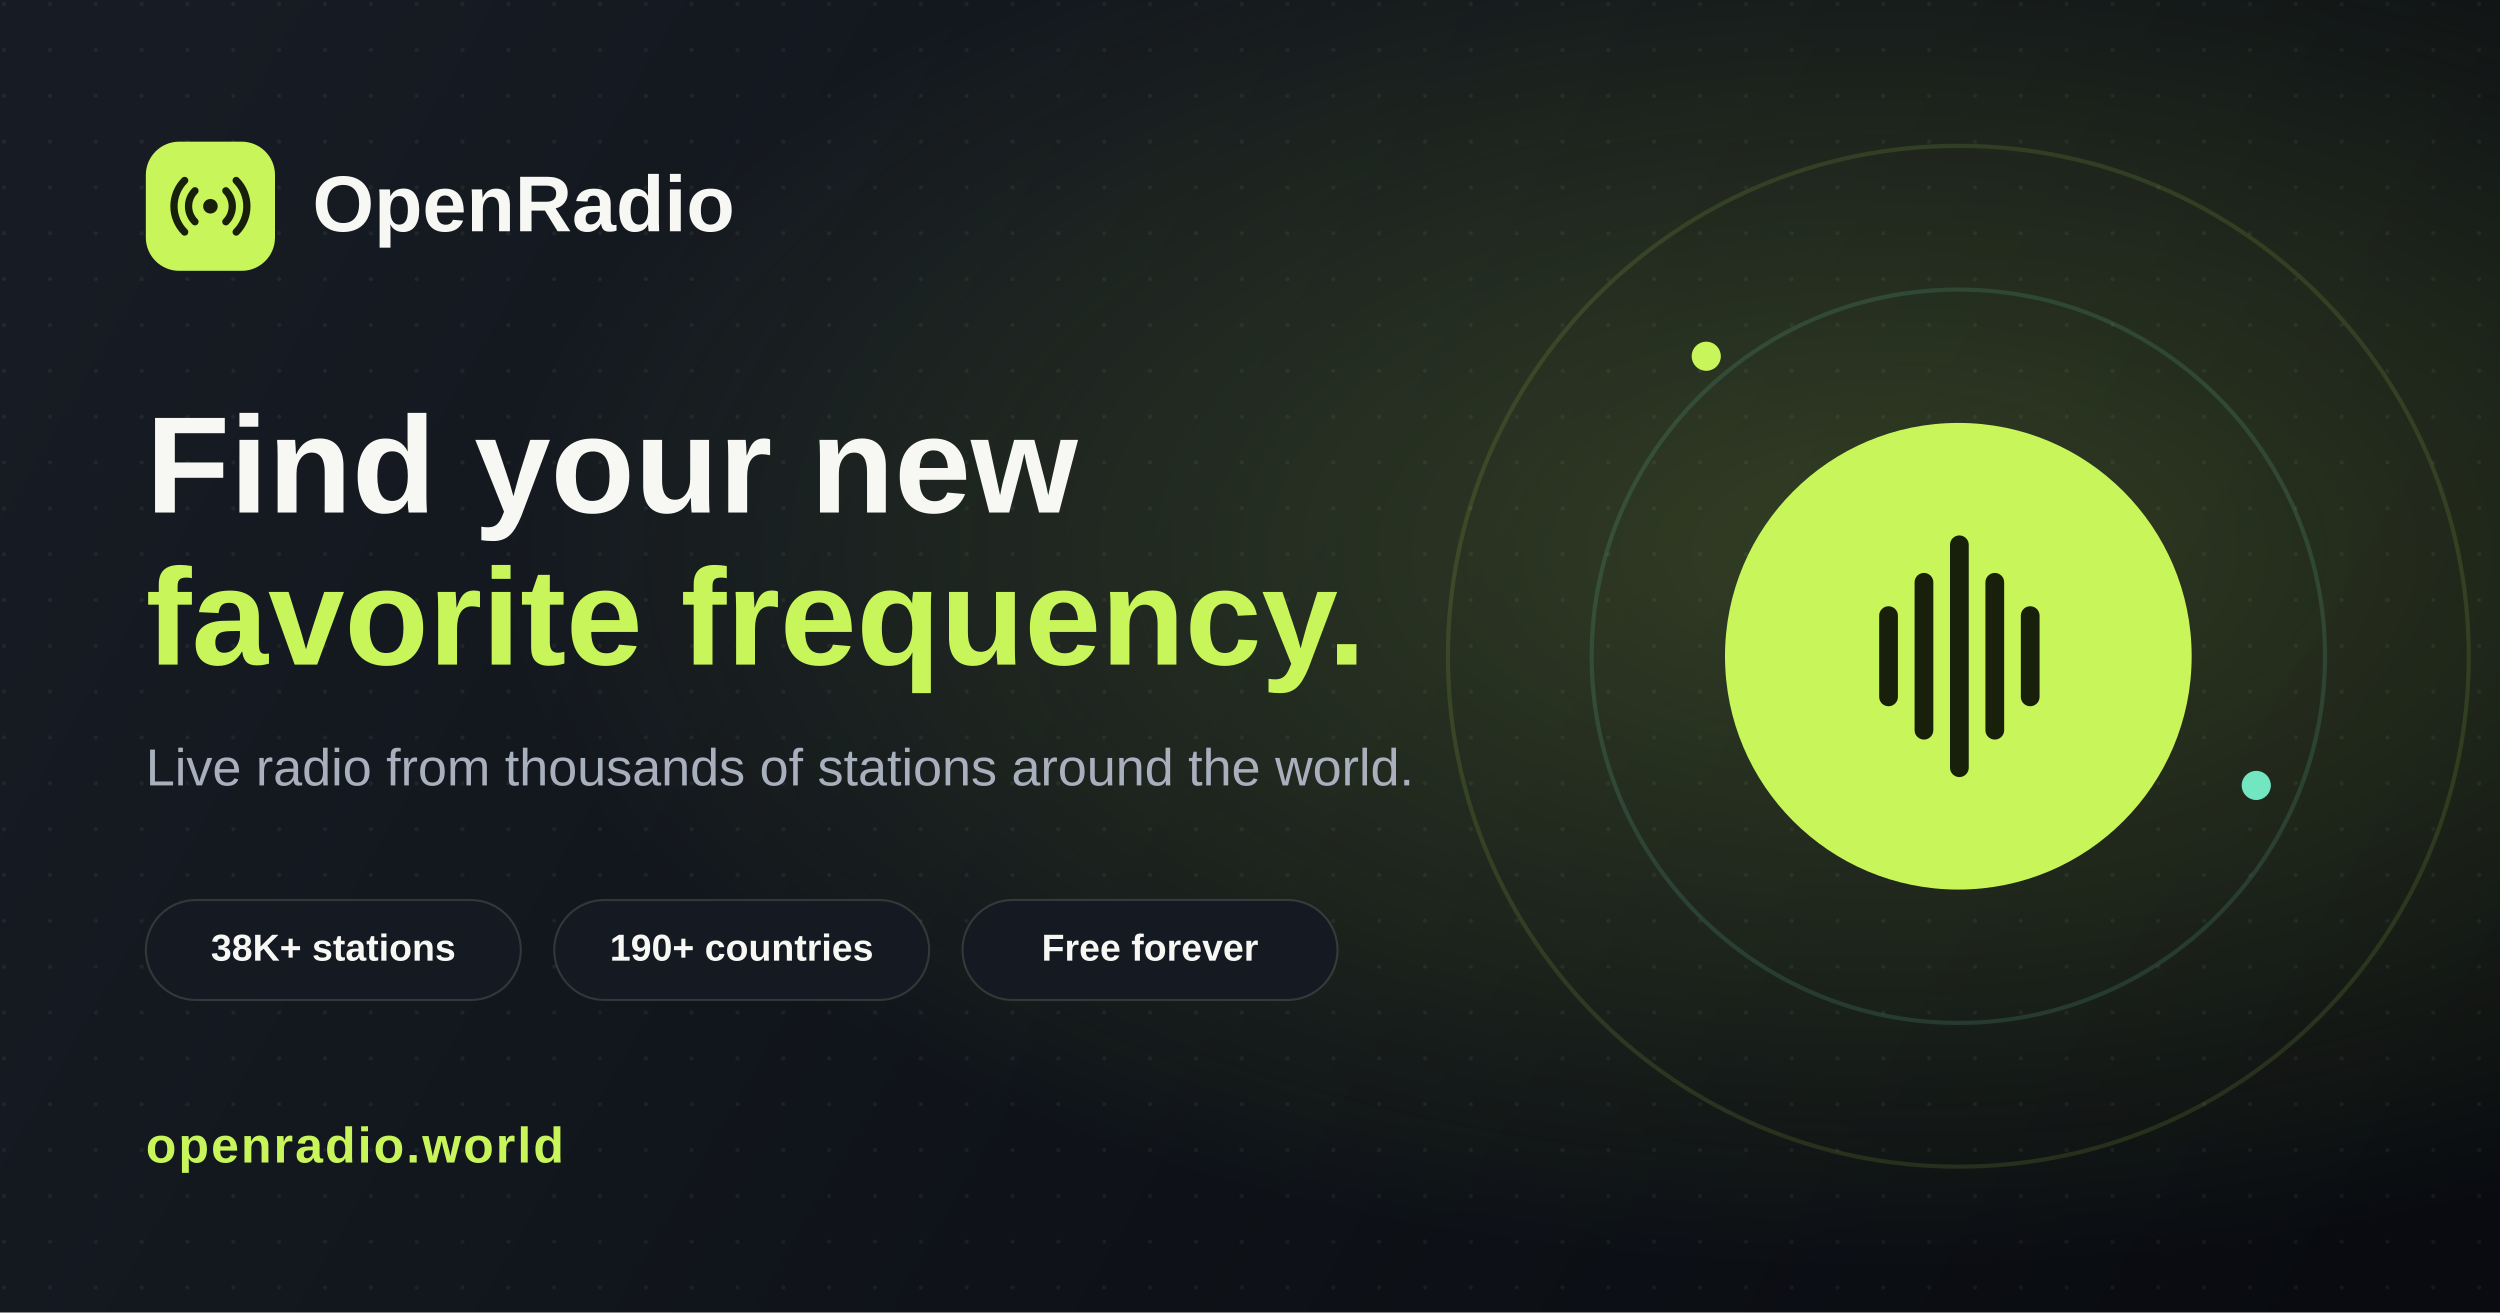
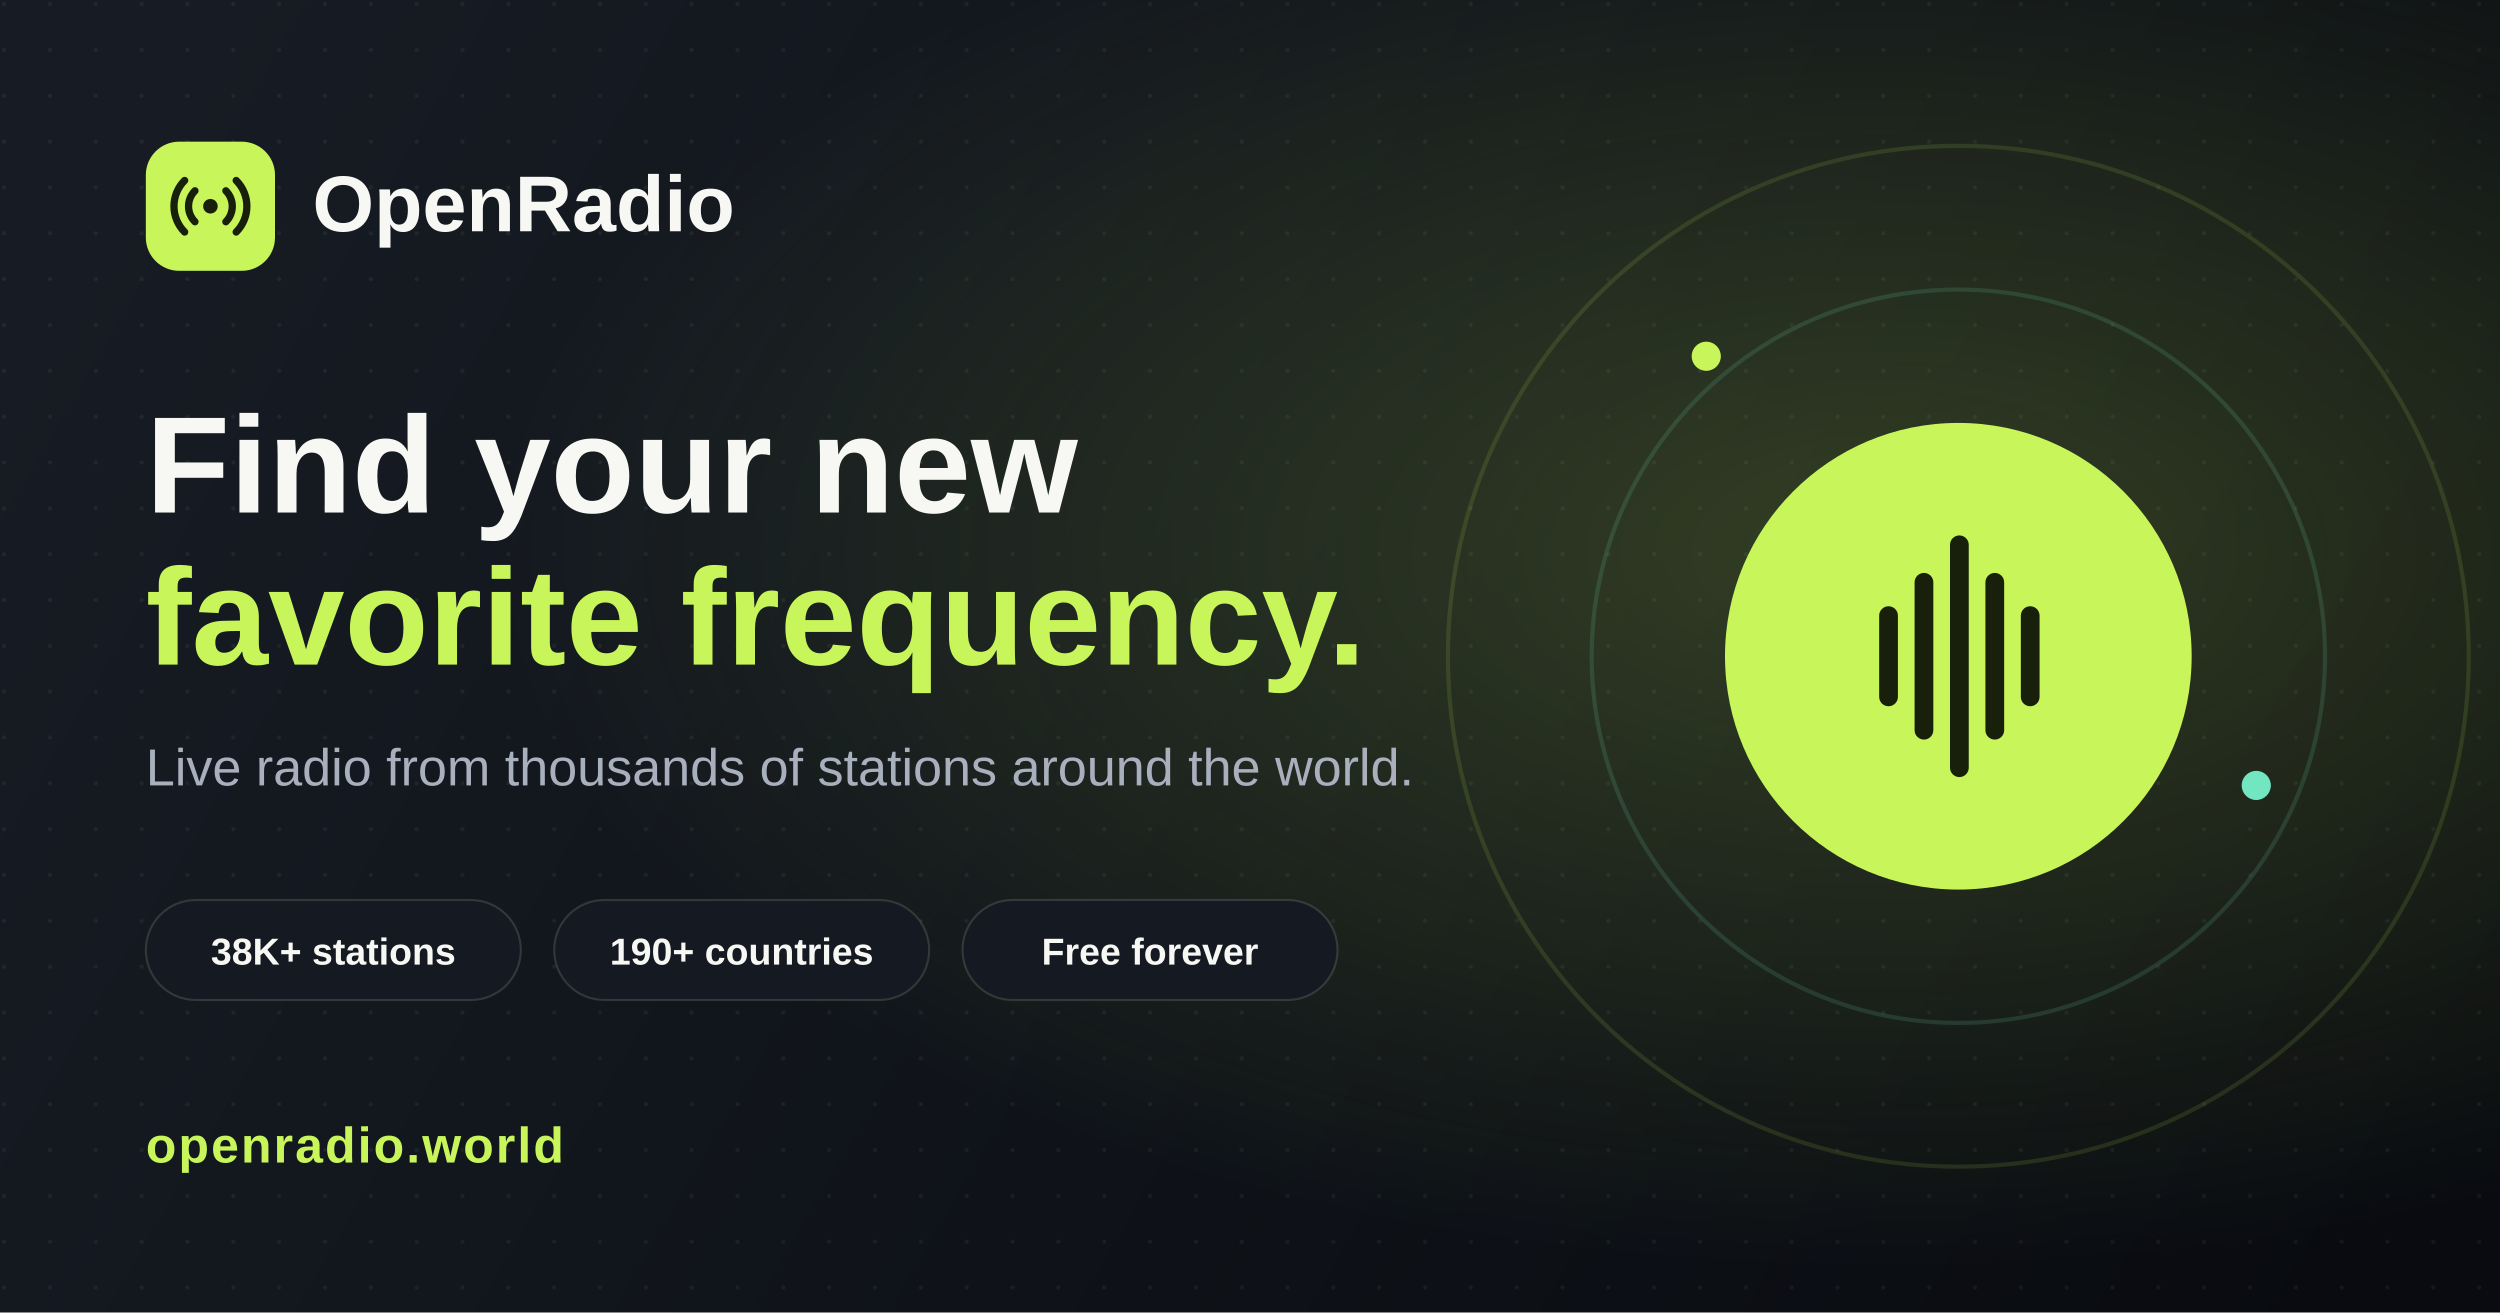
<svg xmlns="http://www.w3.org/2000/svg" viewBox="0 0 1200 630">
  <defs>
    <linearGradient id="bg" x1="90" y1="20" x2="1130" y2="630" gradientUnits="userSpaceOnUse">
      <stop stop-color="#171c24" />
      <stop offset=".52" stop-color="#0f1319" />
      <stop offset="1" stop-color="#090b10" />
    </linearGradient>
    <linearGradient id="signal" x1="836" y1="142" x2="1055" y2="455" gradientUnits="userSpaceOnUse">
      <stop stop-color="#dcff88" />
      <stop offset=".58" stop-color="#c8f65a" />
      <stop offset="1" stop-color="#72e6c1" />
    </linearGradient>
    <radialGradient id="limeGlow" cx=".75" cy=".42" r=".55">
      <stop stop-color="#c8f65a" stop-opacity=".2" />
      <stop offset="1" stop-color="#c8f65a" stop-opacity="0" />
    </radialGradient>
    <pattern id="dots" width="22" height="22" patternUnits="userSpaceOnUse">
      <circle cx="2" cy="2" r="1" fill="#edf9db" fill-opacity=".1" />
    </pattern>
  </defs>
  <rect width="1200" height="630" fill="url(#bg)" />
  <rect width="1200" height="630" fill="url(#limeGlow)" />
  <rect width="1200" height="630" fill="url(#dots)" opacity=".55" />
  <circle cx="940" cy="315" r="245" fill="none" stroke="#c8f65a" stroke-opacity=".12" stroke-width="2" />
  <circle cx="940" cy="315" r="176" fill="none" stroke="#72e6c1" stroke-opacity=".14" stroke-width="2" />
  <circle cx="940" cy="315" r="112" fill="#c8f65a" />
  <g fill="#18200c">
    <rect x="902" y="291" width="9" height="48" rx="4.5" />
    <rect x="919" y="275" width="9" height="80" rx="4.5" />
    <rect x="936" y="257" width="9" height="116" rx="4.5" />
    <rect x="953" y="275" width="9" height="80" rx="4.5" />
    <rect x="970" y="291" width="9" height="48" rx="4.5" />
  </g>
  <circle cx="819" cy="171" r="7" fill="#c8f65a" />
  <circle cx="1083" cy="377" r="7" fill="#72e6c1" />
  <rect x="70" y="68" width="62" height="62" rx="16" fill="#c8f65a" />
  <g transform="translate(80 78) scale(1.75)" fill="none" stroke="#18200c" stroke-width="2" stroke-linecap="round">
    <circle cx="12" cy="12" r="2" fill="#18200c" stroke="none" />
    <path d="M16.24 7.76a6 6 0 0 1 0 8.49" />
    <path d="M7.76 16.25a6 6 0 0 1 0-8.49" />
    <path d="M19.07 4.93a10 10 0 0 1 0 14.14" />
    <path d="M4.93 19.07a10 10 0 0 1 0-14.14" />
  </g>
  <text x="150" y="111" fill="#f7f8f3" font-family="Arial, sans-serif" font-size="38" font-weight="700">OpenRadio</text>
  <text x="70" y="246" fill="#f7f8f3" font-family="Arial, sans-serif" font-size="66" font-weight="700">Find your new</text>
  <text x="70" y="319" fill="#c8f65a" font-family="Arial, sans-serif" font-size="66" font-weight="700">favorite frequency.</text>
  <text x="70" y="377" fill="#a9b0bd" font-family="Arial, sans-serif" font-size="25">Live radio from thousands of stations around the world.</text>
  <g font-family="Arial, sans-serif" font-size="18" font-weight="700">
    <rect x="70" y="432" width="180" height="48" rx="24" fill="#151a22" stroke="#edf9db" stroke-opacity=".14" />
-     <text x="160" y="456" fill="#f7f8f3" text-anchor="middle" dominant-baseline="middle">38K+ stations</text>
+     <text x="160" y="463" fill="#f7f8f3" text-anchor="middle">38K+ stations</text>
    <rect x="266" y="432" width="180" height="48" rx="24" fill="#151a22" stroke="#edf9db" stroke-opacity=".14" />
-     <text x="356" y="456" fill="#f7f8f3" text-anchor="middle" dominant-baseline="middle">190+ countries</text>
+     <text x="356" y="463" fill="#f7f8f3" text-anchor="middle">190+ countries</text>
    <rect x="462" y="432" width="180" height="48" rx="24" fill="#151a22" stroke="#edf9db" stroke-opacity=".14" />
-     <text x="552" y="456" fill="#f7f8f3" text-anchor="middle" dominant-baseline="middle">Free forever</text>
+     <text x="552" y="463" fill="#f7f8f3" text-anchor="middle">Free forever</text>
  </g>
  <text x="70" y="558" fill="#c8f65a" font-family="Arial, sans-serif" font-size="24" font-weight="700" letter-spacing="1">openradio.world</text>
</svg>
